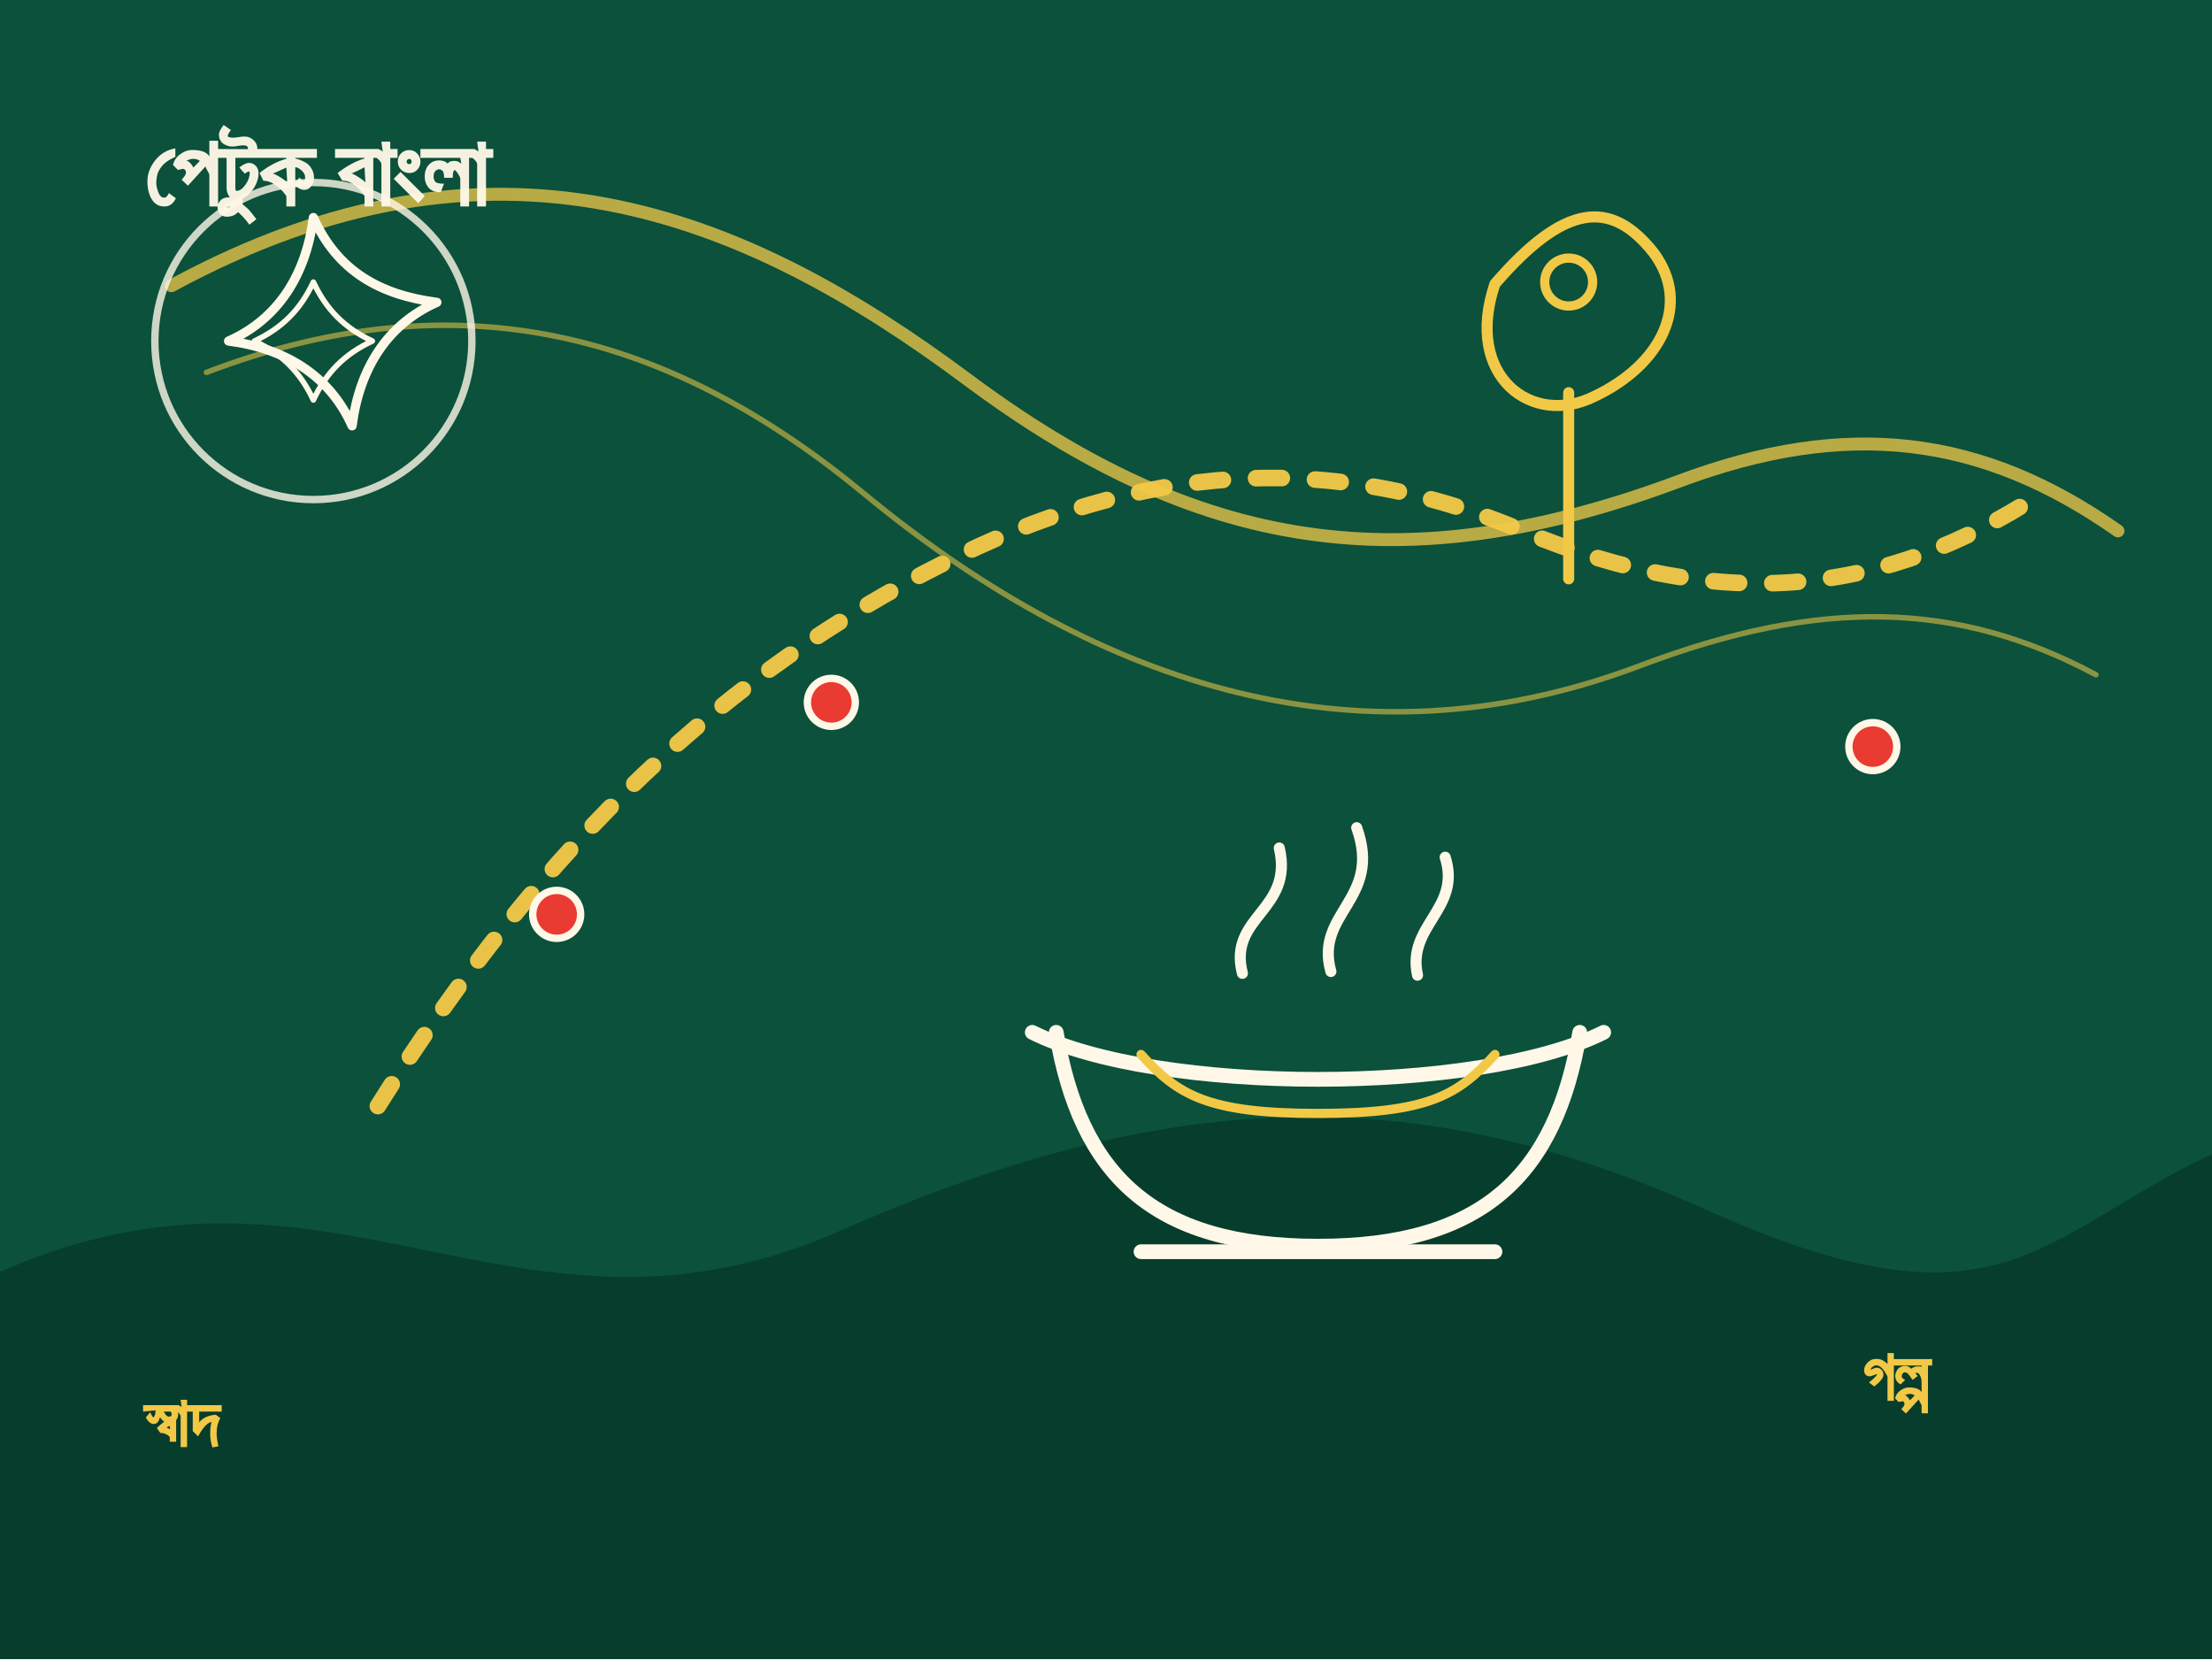
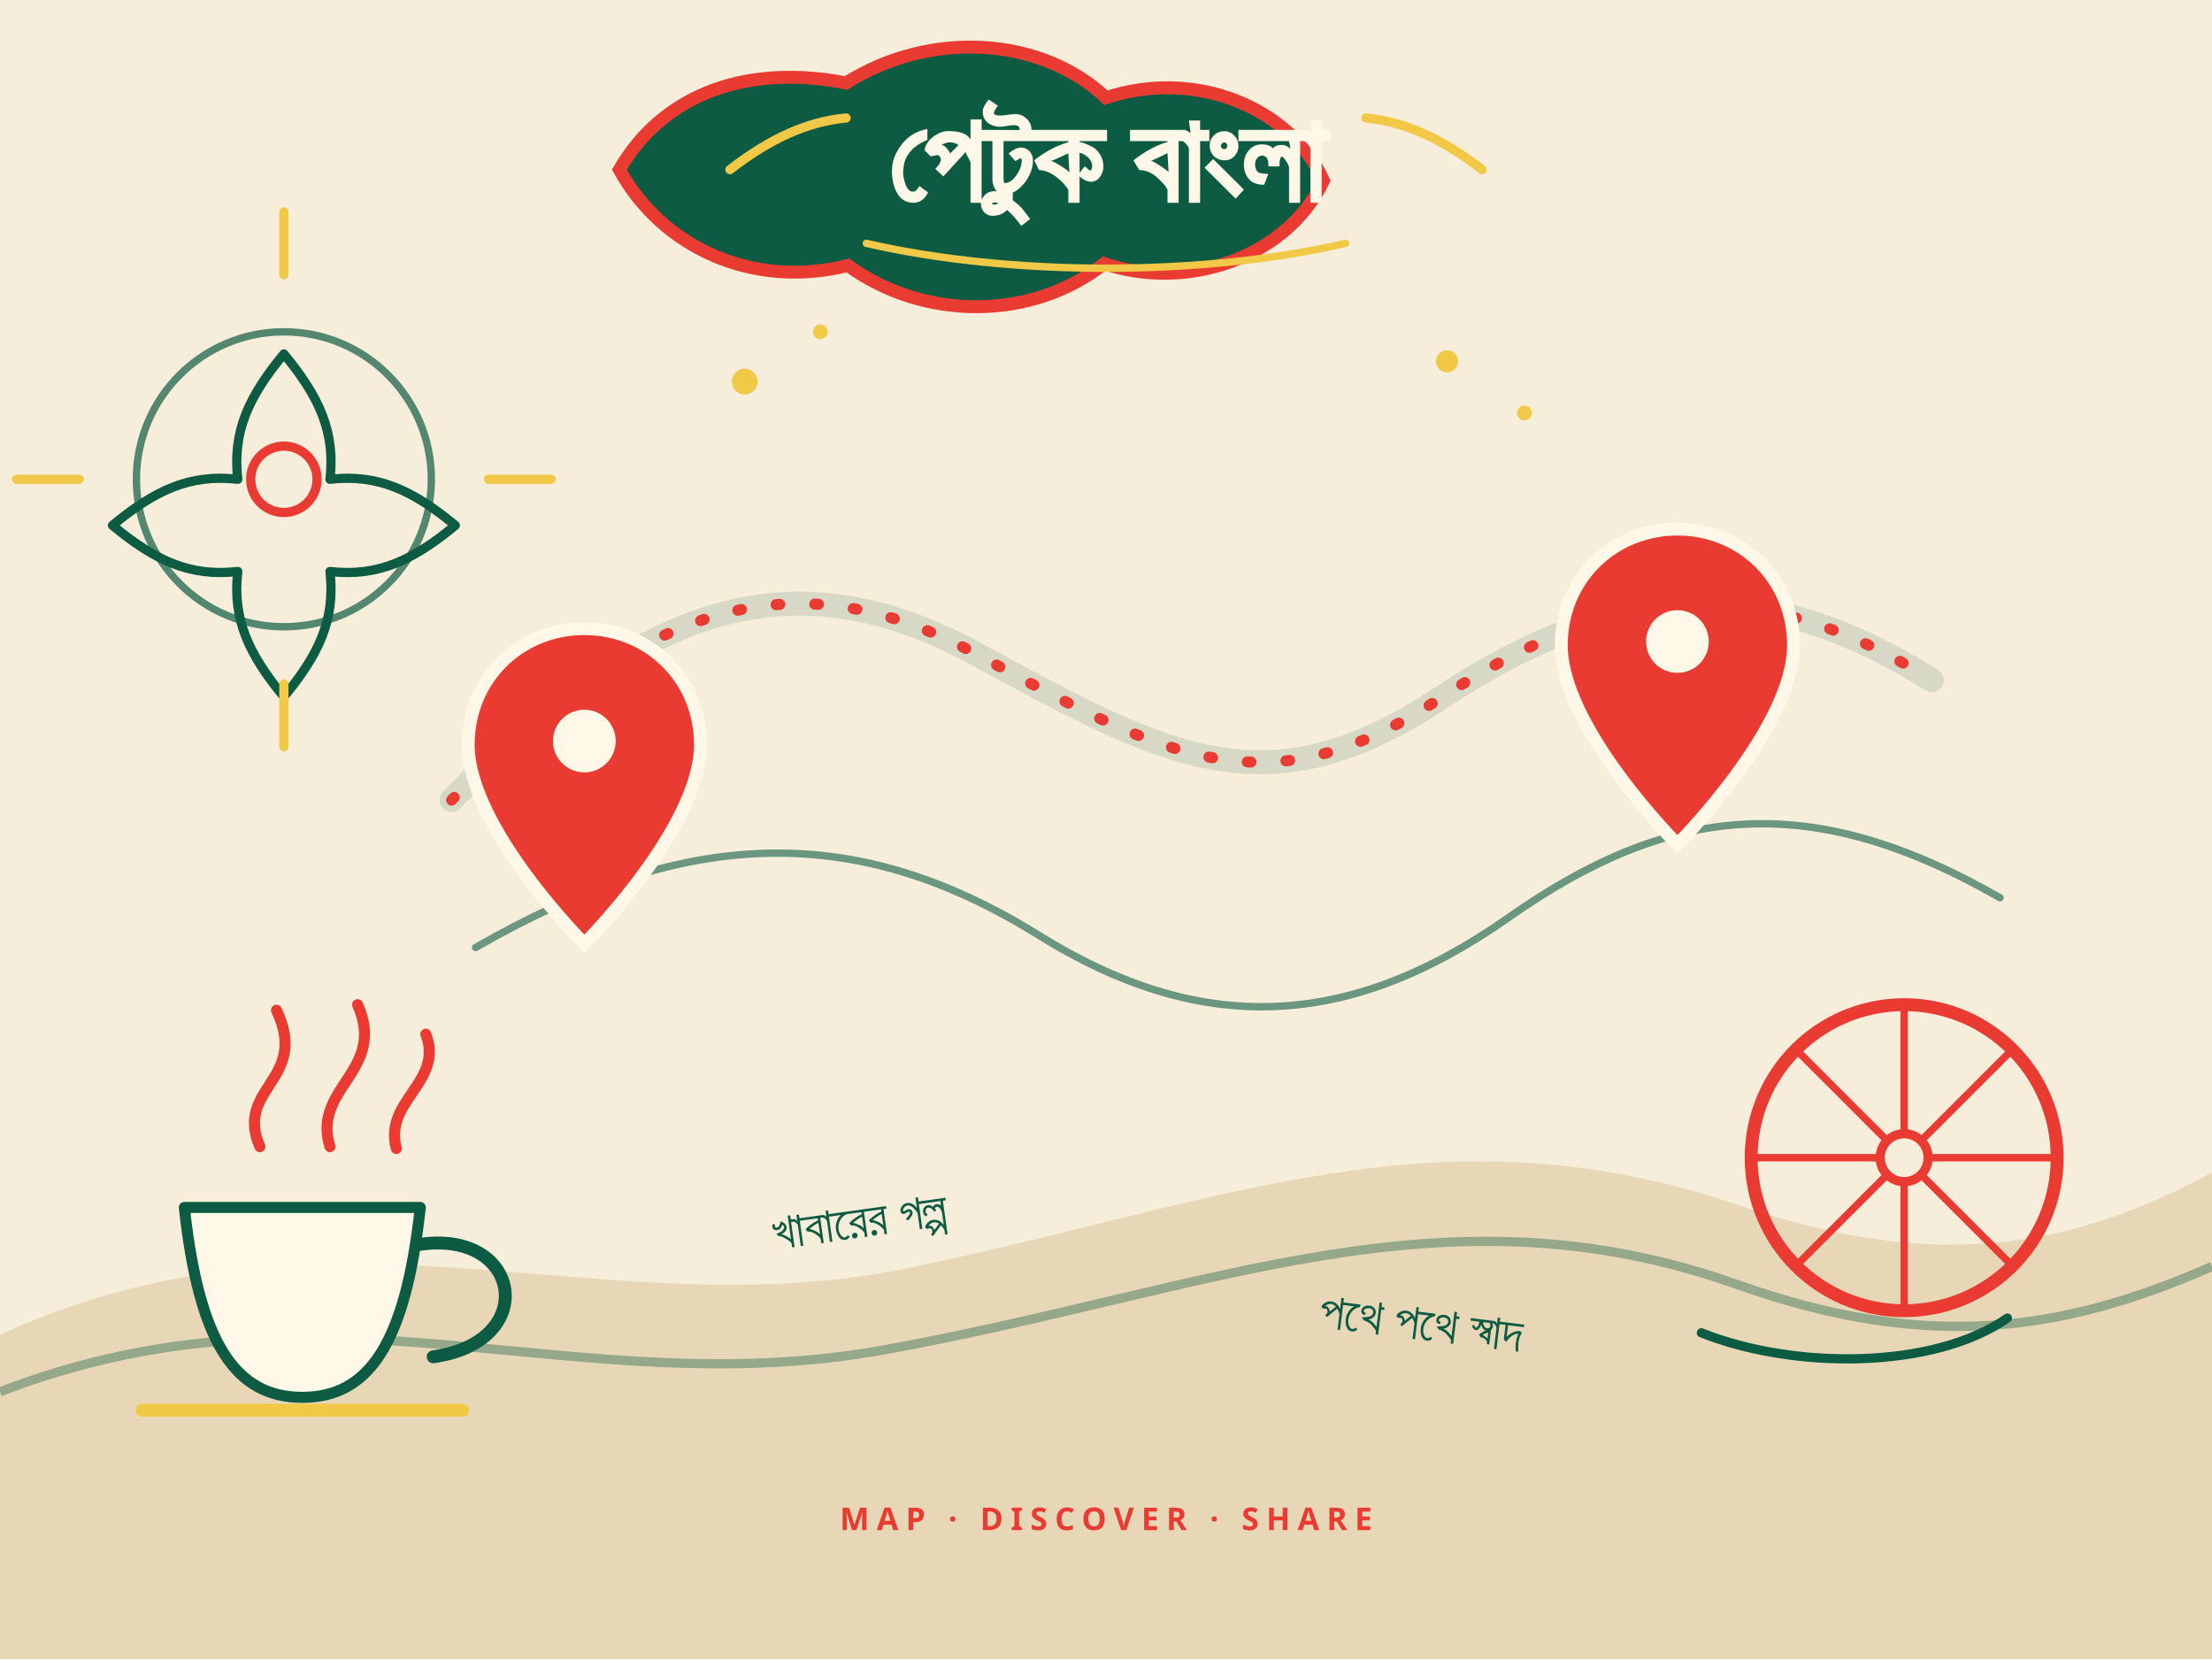
<svg xmlns="http://www.w3.org/2000/svg" viewBox="0 0 1200 900" role="img" aria-labelledby="title desc">
-   <rect width="1200" height="900" fill="#0b513b" />
-   <path d="M0 690c180-80 280 55 455-22s310-84 470-12 180 15 275-30v274H0Z" fill="#073d2c" />
-   <g fill="none" stroke="#f2c847" stroke-linecap="round" stroke-linejoin="round">
-     <path d="M93 155c175-95 310-40 432 51 125 93 236 111 386 55 91-34 164-25 238 27" stroke-width="7" opacity=".75" />
-     <path d="M112 202c139-53 253-20 357 66 120 99 263 153 421 93 98-37 172-35 247 5" stroke-width="3" opacity=".55" />
-     <path d="M205 600c91-145 191-236 306-294 108-55 211-62 315-18 110 46 198 34 281-20" stroke-width="9" stroke-dasharray="14 18" opacity=".95" />
-     <path d="M811 154c38-44 63-46 86-17 21 28 4 61-32 78-34 17-71-11-54-61Z" stroke-width="6" />
-     <path d="M851 213v101" stroke-width="6" />
-     <circle cx="851" cy="153" r="13" stroke-width="5" />
+   <rect width="1200" height="900" fill="#f7eddb" />
+   <path d="M0 724c180-82 326-2 492-36 170-35 288-90 452-34 103 35 177 25 256-18v264H0Z" fill="#e8d7b7" />
+   <path d="M0 755c176-68 312 8 481-23 176-32 302-92 462-35 102 36 175 26 257-10" fill="none" stroke="#0d5b42" stroke-width="5" opacity=".38" />
+   <g transform="translate(600 92)">
+     <path d="M-264 0c25-43 72-57 123-47 46-29 106-25 141 8 48-16 100 5 118 45-20 42-74 60-119 45-39 31-98 31-139 1-52 13-101-10-124-52Z" fill="#0d5b42" stroke="#e93b32" stroke-width="7" />
+     <path d="M-204 0c22-17 42-26 63-28M204 0c-22-17-42-26-63-28" fill="none" stroke="#f2c847" stroke-width="5" stroke-linecap="round" />
+     <text x="0" y="18" text-anchor="middle" fill="#fff8e8" font-family="Anek Bangla, sans-serif" font-size="66" font-weight="700">পেটুক বাংলা</text>
+     <path d="M-130 40c78 18 182 18 260 0" fill="none" stroke="#f2c847" stroke-width="4" stroke-linecap="round" />
  </g>
-   <g transform="translate(170 185)" fill="none" stroke="#fff8e8" stroke-linecap="round" stroke-linejoin="round">
-     <circle cx="0" cy="0" r="86" stroke-width="4" opacity=".8" />
-     <path d="M0-67c13 29 36 42 67 46-27 12-42 36-46 67-12-27-36-42-67-46 27-12 42-36 46-67Z" stroke-width="5" />
-     <path d="M0-32c7 15 17 25 32 32-15 7-25 17-32 32-7-15-17-25-32-32 15-7 25-17 32-32Z" stroke-width="3" />
+   <g fill="none" stroke-linecap="round" stroke-linejoin="round">
+     <path d="M245 434c104-108 186-133 285-79 103 56 157 86 251 24 89-59 169-72 267-10" stroke="#0d5b42" stroke-width="13" opacity=".14" />
+     <path d="M245 434c104-108 186-133 285-79 103 56 157 86 251 24 89-59 169-72 267-10" stroke="#e93b32" stroke-width="6" stroke-dasharray="2 19" />
+     <path d="M258 514c113-65 205-69 305-7 88 55 168 52 255-9 88-62 164-70 267-11" stroke="#0d5b42" stroke-width="4" opacity=".6" />
  </g>
-   <g transform="translate(715 560)" fill="none" stroke="#fff8e8" stroke-linecap="round" stroke-linejoin="round">
-     <path d="M-142 0c13 77 52 116 142 116S129 77 142 0" stroke-width="8" />
-     <path d="M-155 0c68 34 242 34 310 0" stroke-width="8" />
-     <path d="M-96 12c20 22 36 32 96 32s76-10 96-32" stroke="#f2c847" stroke-width="5" />
-     <path d="M-41-32c-8-31 28-34 20-68M7-33c-9-32 28-39 14-78M54-31c-6-27 24-36 15-64" stroke-width="6" />
-     <path d="M-96 119h192" stroke-width="8" />
+   <g fill="#e93b32" stroke="#fff8e8" stroke-width="7">
+     <path d="M254 404c0-36 28-63 63-63s63 27 63 63c0 45-63 108-63 108s-63-63-63-108Z" />
+     <circle cx="317" cy="402" r="17" fill="#fff8e8" stroke="none" />
+     <path d="M847 350c0-36 28-63 63-63s63 27 63 63c0 45-63 108-63 108s-63-63-63-108Z" />
+     <circle cx="910" cy="348" r="17" fill="#fff8e8" stroke="none" />
  </g>
-   <g fill="#e93b32" stroke="#fff8e8" stroke-width="4">
-     <circle cx="302" cy="496" r="13" />
-     <circle cx="451" cy="381" r="13" />
-     <circle cx="1016" cy="405" r="13" />
+   <g transform="translate(154 260)" fill="none" stroke="#0d5b42" stroke-linecap="round" stroke-linejoin="round">
+     <circle r="80" stroke-width="4" opacity=".7" />
+     <path d="M0-68c19 23 28 42 25 68 26-3 45 6 68 25-23 19-42 28-68 25 3 26-6 45-25 68-19-23-28-42-25-68-26 3-45-6-68-25 23-19 42-28 68-25-3-26 6-45 25-68Z" stroke-width="5" />
+     <circle r="18" stroke="#e93b32" stroke-width="5" />
+     <path d="M-111 0h-34M111 0h34M0-111v-34M0 111v34" stroke="#f2c847" stroke-width="5" />
  </g>
-   <g fill="#f2c847" font-family="Anek Bangla, sans-serif" font-size="38" font-weight="700">
-     <text x="78" y="785">স্বাদ</text>
-     <text x="1010" y="760">গল্প</text>
+   <g transform="translate(1033 628)" fill="none" stroke="#e93b32" stroke-linecap="round" stroke-linejoin="round">
+     <circle r="83" stroke-width="7" />
+     <circle r="13" stroke-width="5" />
+     <path d="M0-13 0-83M13 0 83 0M0 13 0 83M-13 0-83 0M9-9 59-59M9 9 59 59M-9 9-59 59M-9-9-59-59" stroke-width="4" />
+     <path d="M-110 95c50 20 126 20 166-8" stroke="#0d5b42" stroke-width="5" />
  </g>
-   <g fill="#fff8e8" font-family="Anek Bangla, sans-serif" font-size="52" font-weight="700" opacity=".96">
-     <text x="78" y="112">পেটুক বাংলা</text>
+   <g transform="translate(170 665)" fill="none" stroke="#0d5b42" stroke-linecap="round" stroke-linejoin="round">
+     <path d="M-70-10h128c-8 74-28 103-64 103s-56-29-64-103Z" fill="#fff8e8" stroke-width="6" />
+     <path d="M58 10c55-8 65 53 7 61" stroke-width="7" />
+     <path d="M-29-43c-14-32 27-36 9-74M9-43c-10-32 31-41 15-77M45-42c-7-26 26-36 16-62" stroke="#e93b32" stroke-width="6" />
+     <path d="M-93 100h174" stroke="#f2c847" stroke-width="7" />
+   </g>
+   <g fill="#f2c847">
+     <circle cx="404" cy="207" r="7" />
+     <circle cx="445" cy="180" r="4" />
+     <circle cx="785" cy="196" r="6" />
+     <circle cx="827" cy="224" r="4" />
+   </g>
+   <g fill="#0d5b42" font-family="Anek Bangla, sans-serif" font-size="27" font-weight="600">
+     <text x="420" y="678" transform="rotate(-8 420 678)">খাবারের গল্প</text>
+     <text x="715" y="720" transform="rotate(7 715 720)">পথে পথে স্বাদ</text>
+   </g>
+   <g fill="#e93b32" font-family="DM Sans, sans-serif" font-size="17" font-weight="700" letter-spacing="4">
+     <text x="600" y="830" text-anchor="middle">MAP · DISCOVER · SHARE</text>
  </g>
</svg>
